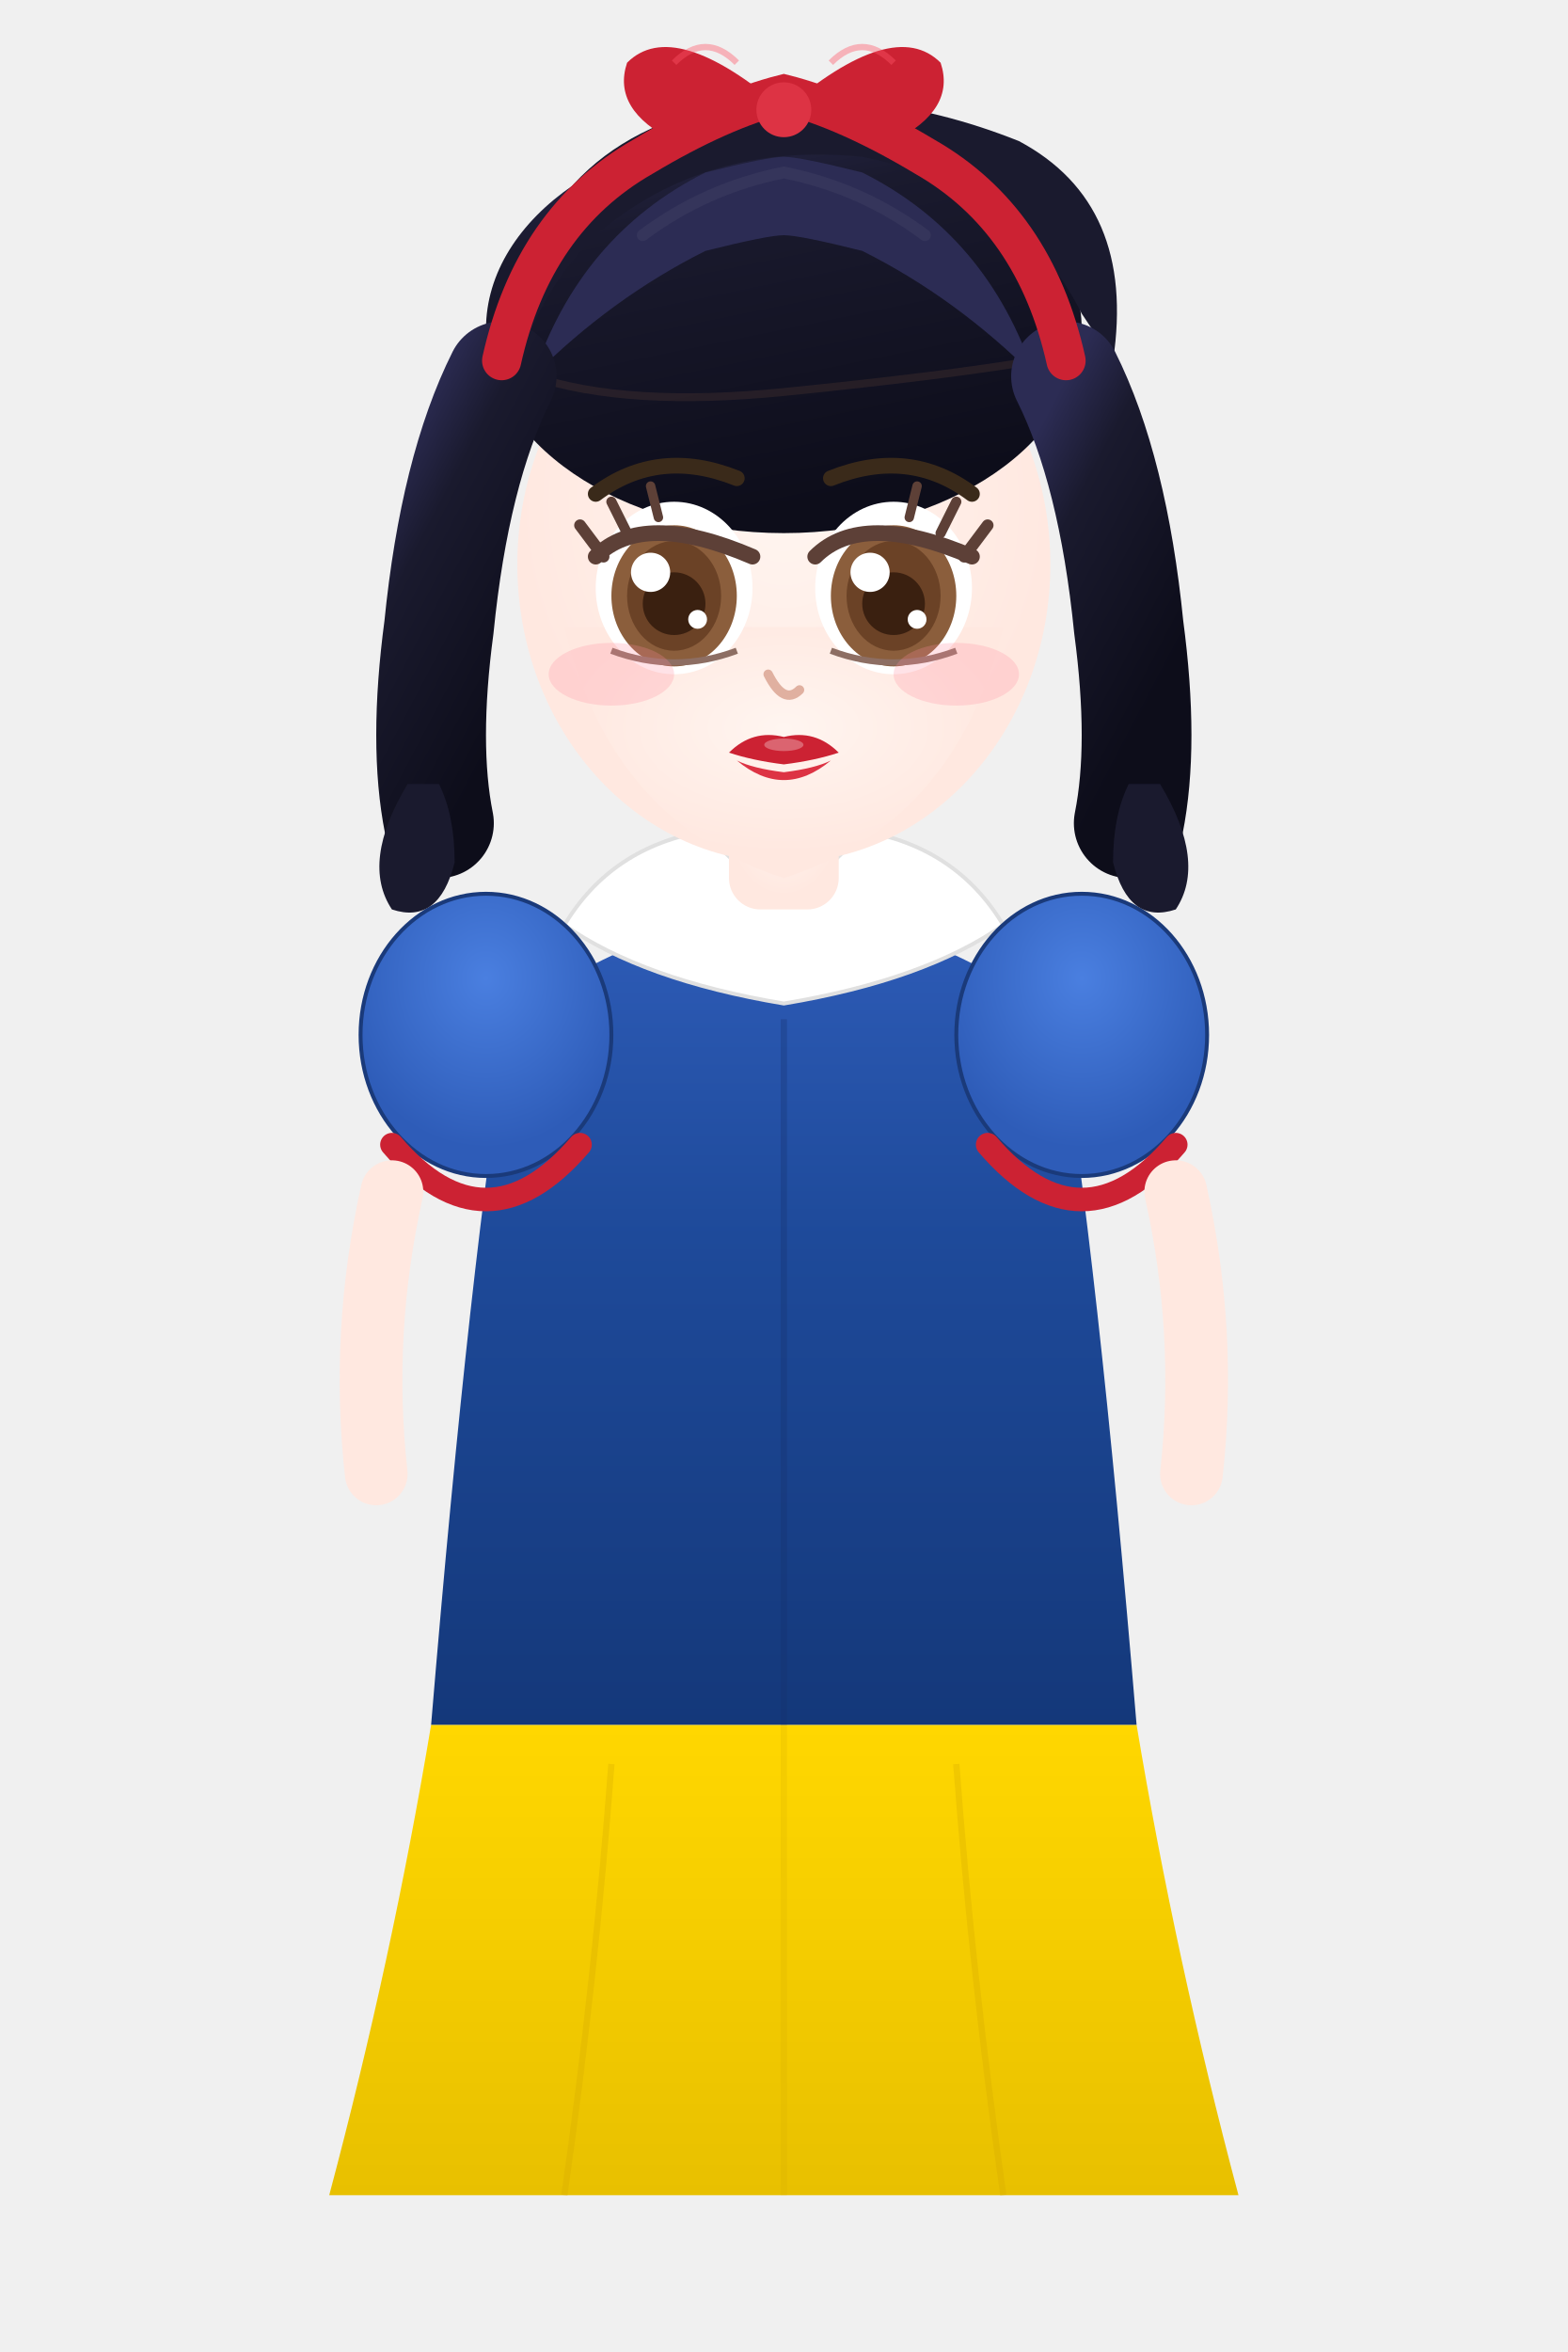
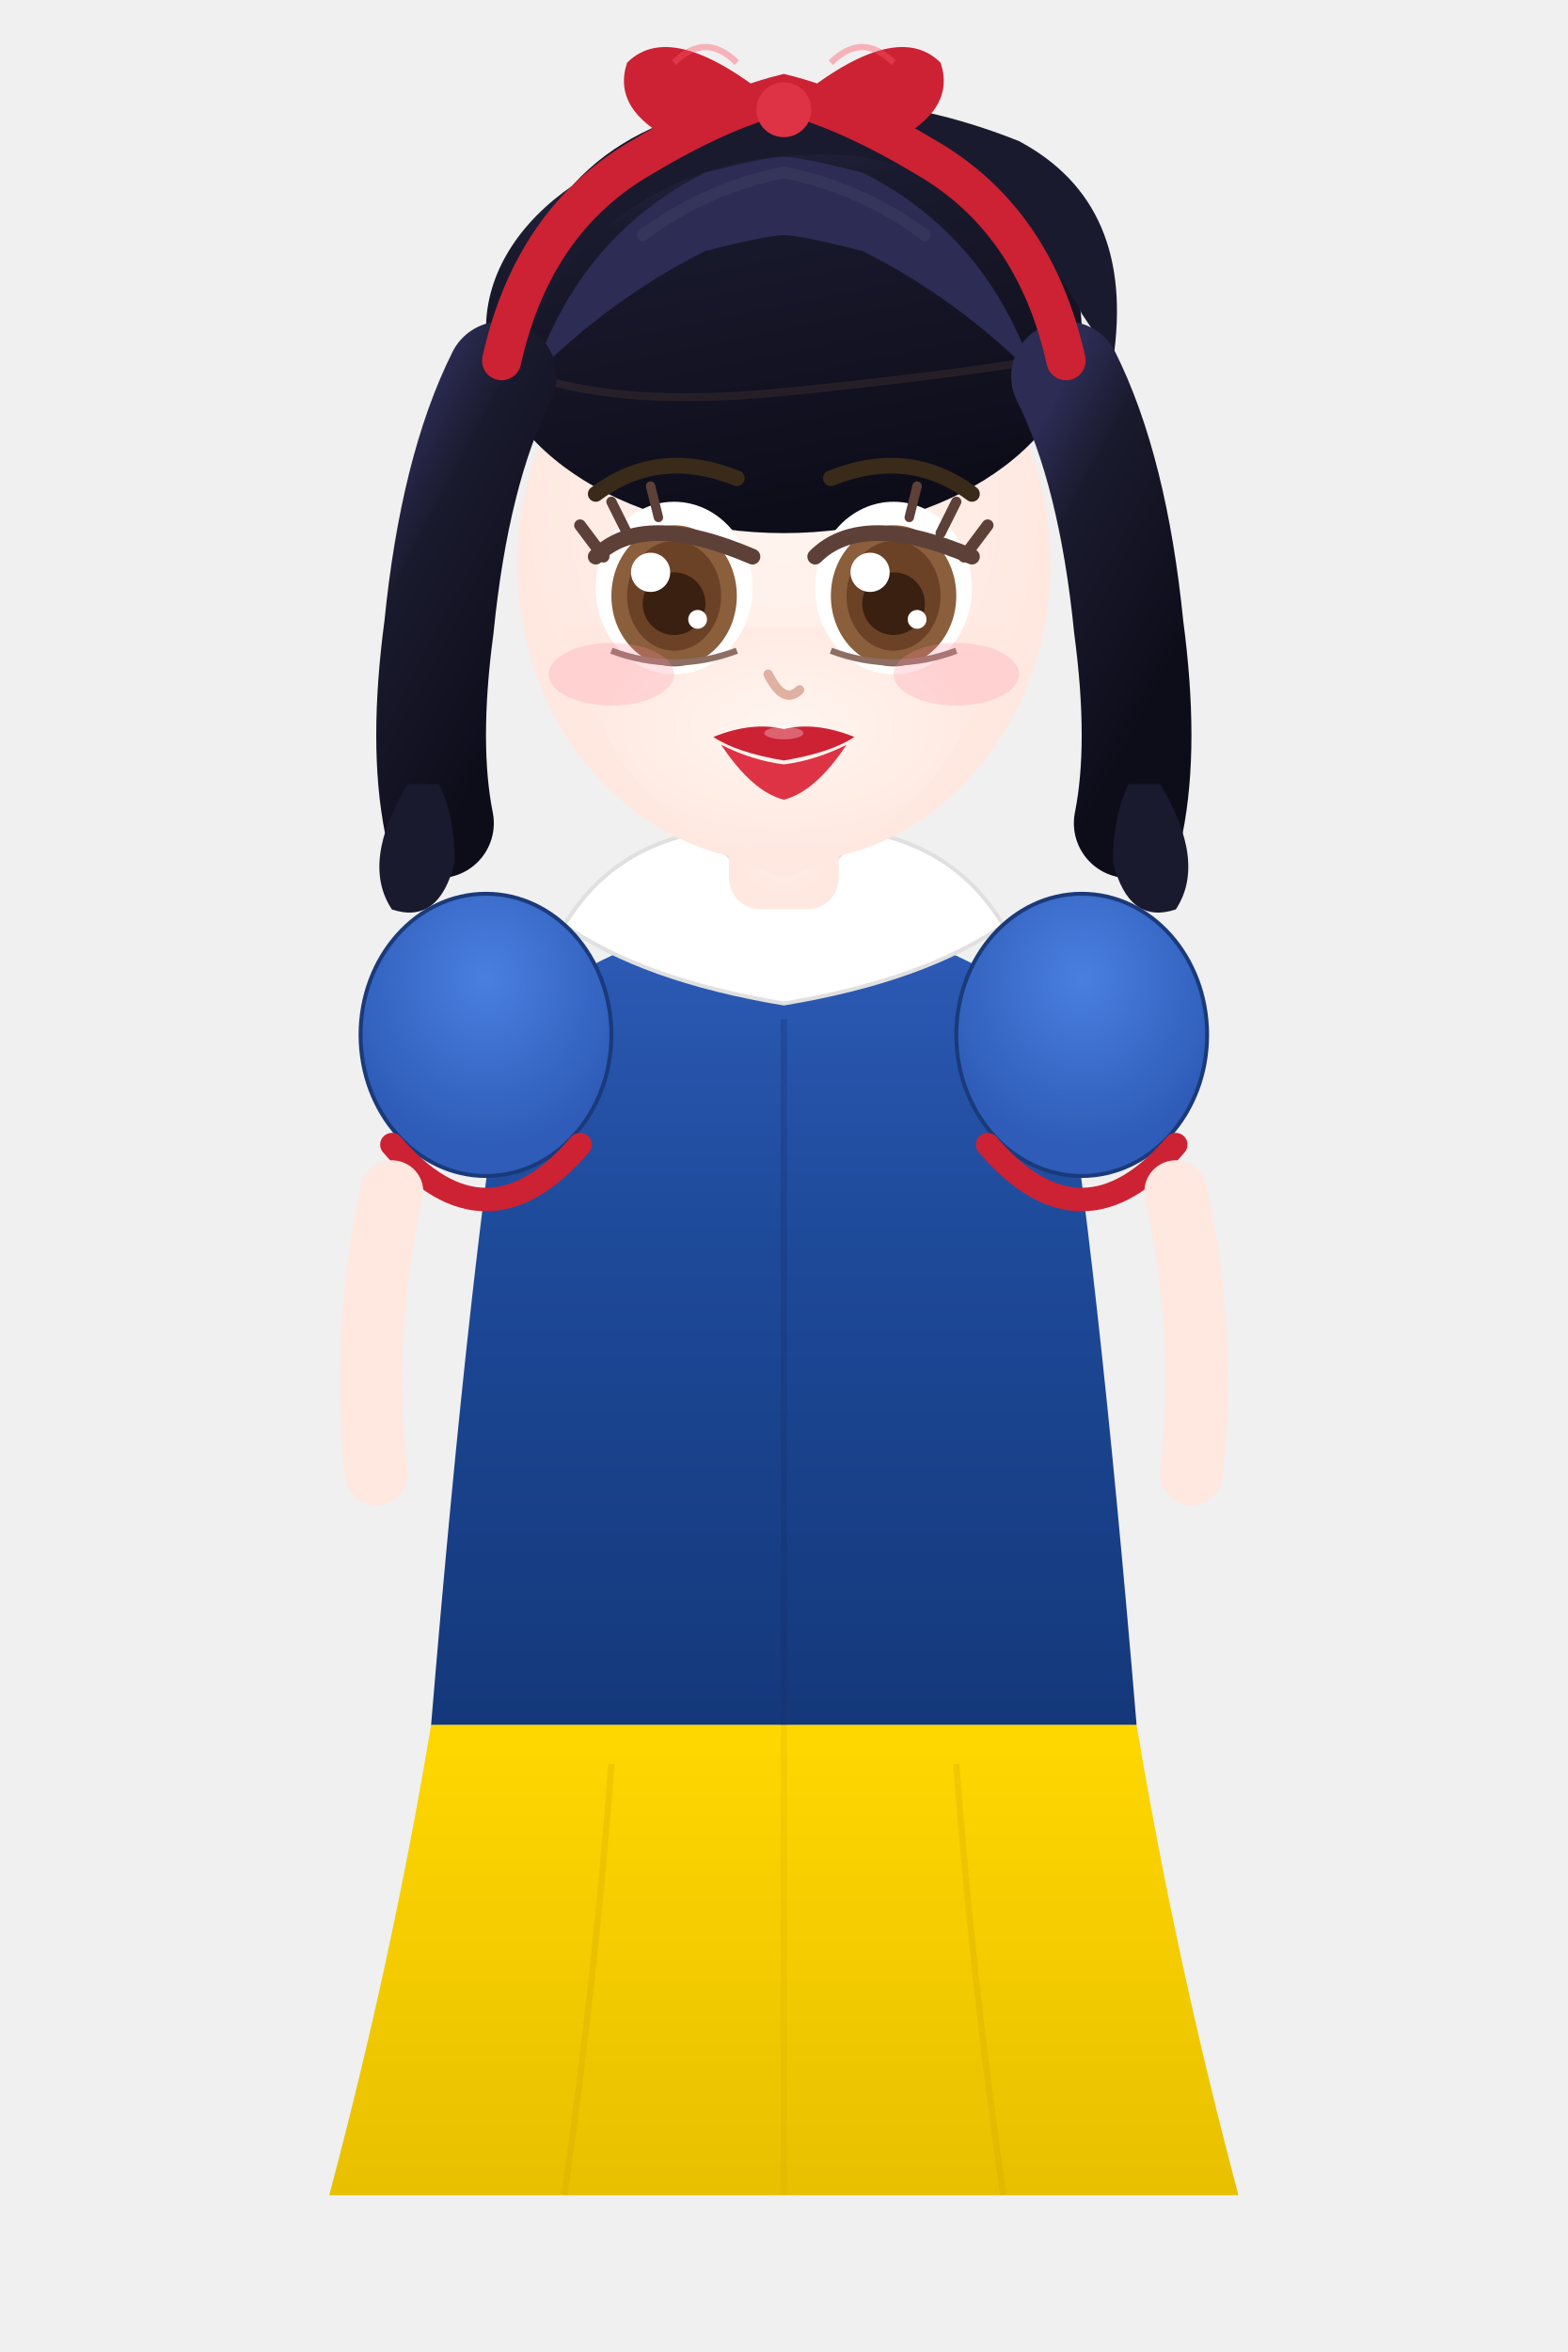
<svg xmlns="http://www.w3.org/2000/svg" viewBox="0 0 200 300" width="200" height="300">
  <defs>
    <linearGradient id="dressGrad" x1="0" y1="0" x2="0" y2="1">
      <stop offset="0%" stop-color="#2E5CB8" />
      <stop offset="40%" stop-color="#1E4A9A" />
      <stop offset="100%" stop-color="#14387A" />
    </linearGradient>
    <linearGradient id="skirtGrad" x1="0" y1="0" x2="0" y2="1">
      <stop offset="0%" stop-color="#FFD700" />
      <stop offset="100%" stop-color="#E8C000" />
    </linearGradient>
    <radialGradient id="skinGrad" cx="0.5" cy="0.4" r="0.5">
      <stop offset="0%" stop-color="#FFF5F0" />
      <stop offset="100%" stop-color="#FFE8E0" />
    </radialGradient>
    <linearGradient id="hairGrad" x1="0" y1="0" x2="0.3" y2="1">
      <stop offset="0%" stop-color="#2C2C54" />
      <stop offset="30%" stop-color="#1A1A2E" />
      <stop offset="100%" stop-color="#0D0D1A" />
    </linearGradient>
    <radialGradient id="sleeveGrad" cx="50%" cy="30%" r="60%">
      <stop offset="0%" stop-color="#4A7FE0" />
      <stop offset="100%" stop-color="#2E5CB8" />
    </radialGradient>
  </defs>
  <path d="M55,220 Q50,250 42,280 L158,280 Q150,250 145,220Z" fill="url(#skirtGrad)" />
  <path d="M78,225 Q76,252 72,280" fill="none" stroke="#D4A800" stroke-width="0.8" opacity="0.3" />
  <path d="M100,220 Q100,250 100,280" fill="none" stroke="#D4A800" stroke-width="0.8" opacity="0.2" />
  <path d="M122,225 Q124,252 128,280" fill="none" stroke="#D4A800" stroke-width="0.8" opacity="0.3" />
  <path d="M65,130 Q60,160 55,220 L145,220 Q140,160 135,130 Q120,118 100,116 Q80,118 65,130Z" fill="url(#dressGrad)" />
  <line x1="100" y1="130" x2="100" y2="220" stroke="#142E6A" stroke-width="0.8" opacity="0.3" />
  <path d="M72,118 Q78,108 90,106 Q95,112 100,114 Q105,112 110,106 Q122,108 128,118 Q118,125 100,128 Q82,125 72,118Z" fill="white" stroke="#E0E0E0" stroke-width="0.5" />
  <ellipse cx="62" cy="132" rx="16" ry="18" fill="url(#sleeveGrad)" stroke="#1A3A7A" stroke-width="0.5" />
  <ellipse cx="138" cy="132" rx="16" ry="18" fill="url(#sleeveGrad)" stroke="#1A3A7A" stroke-width="0.5" />
  <path d="M50,146 Q56,153 62,153 Q68,153 74,146" fill="none" stroke="#CC2233" stroke-width="3" stroke-linecap="round" />
  <path d="M126,146 Q132,153 138,153 Q144,153 150,146" fill="none" stroke="#CC2233" stroke-width="3" stroke-linecap="round" />
  <path d="M50,152 Q46,170 48,188" fill="none" stroke="#FFE8E0" stroke-width="8" stroke-linecap="round" />
  <path d="M150,152 Q154,170 152,188" fill="none" stroke="#FFE8E0" stroke-width="8" stroke-linecap="round" />
  <rect x="93" y="98" width="14" height="18" rx="4" fill="url(#skinGrad)" />
  <ellipse cx="100" cy="72" rx="34" ry="38" fill="url(#skinGrad)" />
  <path d="M72,80 Q78,105 100,112 Q122,105 128,80" fill="url(#skinGrad)" />
  <ellipse cx="100" cy="42" rx="38" ry="26" fill="url(#hairGrad)" />
  <path d="M64,48 Q66,20 90,14 Q110,10 130,18 Q145,26 142,46 L138,40 Q130,24 110,20 Q90,18 76,30 Q68,38 66,48Z" fill="#1A1A2E" />
  <path d="M68,48 Q74,30 90,22 Q98,20 100,20 Q102,20 110,22 Q126,30 132,48 Q122,38 110,32 Q102,30 100,30 Q98,30 90,32 Q78,38 68,48Z" fill="#2C2C54" />
  <path d="M82,30 Q90,24 100,22 Q110,24 118,30" fill="none" stroke="#4A4A6A" stroke-width="1.5" opacity="0.3" stroke-linecap="round" />
  <path d="M68,48 Q80,52 100,50 Q120,48 132,46" stroke="rgba(120,80,60,0.2)" stroke-width="1" fill="none" />
  <path d="M64,48 Q58,60 56,80 Q54,95 56,105" fill="none" stroke="url(#hairGrad)" stroke-width="14" stroke-linecap="round" />
  <path d="M52,100 Q46,110 50,116 Q56,118 58,110 Q58,104 56,100" fill="#1A1A2E" />
  <path d="M136,48 Q142,60 144,80 Q146,95 144,105" fill="none" stroke="url(#hairGrad)" stroke-width="14" stroke-linecap="round" />
  <path d="M148,100 Q154,110 150,116 Q144,118 142,110 Q142,104 144,100" fill="#1A1A2E" />
  <path d="M64,46 Q68,28 82,20 Q92,14 100,12 Q108,14 118,20 Q132,28 136,46" fill="none" stroke="#CC2233" stroke-width="5" stroke-linecap="round" />
  <path d="M100,14 Q86,2 80,8 Q78,14 86,18 Q94,14 100,14Z" fill="#CC2233" />
  <path d="M100,14 Q114,2 120,8 Q122,14 114,18 Q106,14 100,14Z" fill="#CC2233" />
  <circle cx="100" cy="14" r="3.5" fill="#DD3344" />
  <path d="M86,8 Q90,4 94,8" fill="none" stroke="#FF5566" stroke-width="0.8" opacity="0.4" />
  <path d="M106,8 Q110,4 114,8" fill="none" stroke="#FF5566" stroke-width="0.8" opacity="0.4" />
  <ellipse cx="86" cy="75" rx="10" ry="11" fill="white" />
  <ellipse cx="86" cy="76" rx="8" ry="9" fill="#8B5E3C" />
  <ellipse cx="86" cy="76" rx="6" ry="7" fill="#6B4226" />
  <circle cx="86" cy="77" r="4" fill="#3A2010" />
  <circle cx="83" cy="73" r="2.5" fill="white" />
  <circle cx="89" cy="79" r="1.2" fill="white" />
  <path d="M76,71 Q82,65 96,71" stroke="#5D4037" stroke-width="2" fill="none" stroke-linecap="round" />
  <line x1="77" y1="71" x2="74" y2="67" stroke="#5D4037" stroke-width="1.5" stroke-linecap="round" />
  <line x1="80" y1="68" x2="78" y2="64" stroke="#5D4037" stroke-width="1.3" stroke-linecap="round" />
  <line x1="84" y1="66" x2="83" y2="62" stroke="#5D4037" stroke-width="1.2" stroke-linecap="round" />
  <path d="M78,83 Q86,86 94,83" stroke="#8D6E63" stroke-width="0.8" fill="none" />
  <ellipse cx="114" cy="75" rx="10" ry="11" fill="white" />
  <ellipse cx="114" cy="76" rx="8" ry="9" fill="#8B5E3C" />
  <ellipse cx="114" cy="76" rx="6" ry="7" fill="#6B4226" />
  <circle cx="114" cy="77" r="4" fill="#3A2010" />
  <circle cx="111" cy="73" r="2.5" fill="white" />
  <circle cx="117" cy="79" r="1.2" fill="white" />
  <path d="M104,71 Q110,65 124,71" stroke="#5D4037" stroke-width="2" fill="none" stroke-linecap="round" />
  <line x1="123" y1="71" x2="126" y2="67" stroke="#5D4037" stroke-width="1.5" stroke-linecap="round" />
  <line x1="120" y1="68" x2="122" y2="64" stroke="#5D4037" stroke-width="1.3" stroke-linecap="round" />
  <line x1="116" y1="66" x2="117" y2="62" stroke="#5D4037" stroke-width="1.2" stroke-linecap="round" />
  <path d="M106,83 Q114,86 122,83" stroke="#8D6E63" stroke-width="0.8" fill="none" />
  <path d="M76,63 Q84,57 94,61" stroke="#3A2A1A" stroke-width="2" fill="none" stroke-linecap="round" />
  <path d="M106,61 Q116,57 124,63" stroke="#3A2A1A" stroke-width="2" fill="none" stroke-linecap="round" />
  <path d="M98,86 Q100,90 102,88" stroke="#E0B0A0" stroke-width="1.2" fill="none" stroke-linecap="round" />
-   <path d="M93,96 Q96,93 100,94 Q104,93 107,96 Q104,97 100,97.5 Q96,97 93,96Z" fill="#CC2233" />
-   <path d="M94,97 Q100,102 106,97 Q104,98 100,98.5 Q96,98 94,97Z" fill="#DD3344" />
-   <ellipse cx="100" cy="95" rx="2.5" ry="0.8" fill="rgba(255,255,255,0.3)" />
+   <path d="M91,94 Q96,92 100,93 Q104,92 109,94 Q106,96 100,97 Q94,96 91,94Z" fill="#CC2233" />
+   <path d="M92,95 Q96,101 100,102 Q104,101 108,95 Q104,97 100,97.5 Q96,97 92,95Z" fill="#DD3344" />
+   <ellipse cx="100" cy="93.5" rx="2.5" ry="0.8" fill="rgba(255,255,255,0.3)" />
  <ellipse cx="78" cy="86" rx="8" ry="4" fill="rgba(255,140,160,0.25)" />
  <ellipse cx="122" cy="86" rx="8" ry="4" fill="rgba(255,140,160,0.25)" />
</svg>
